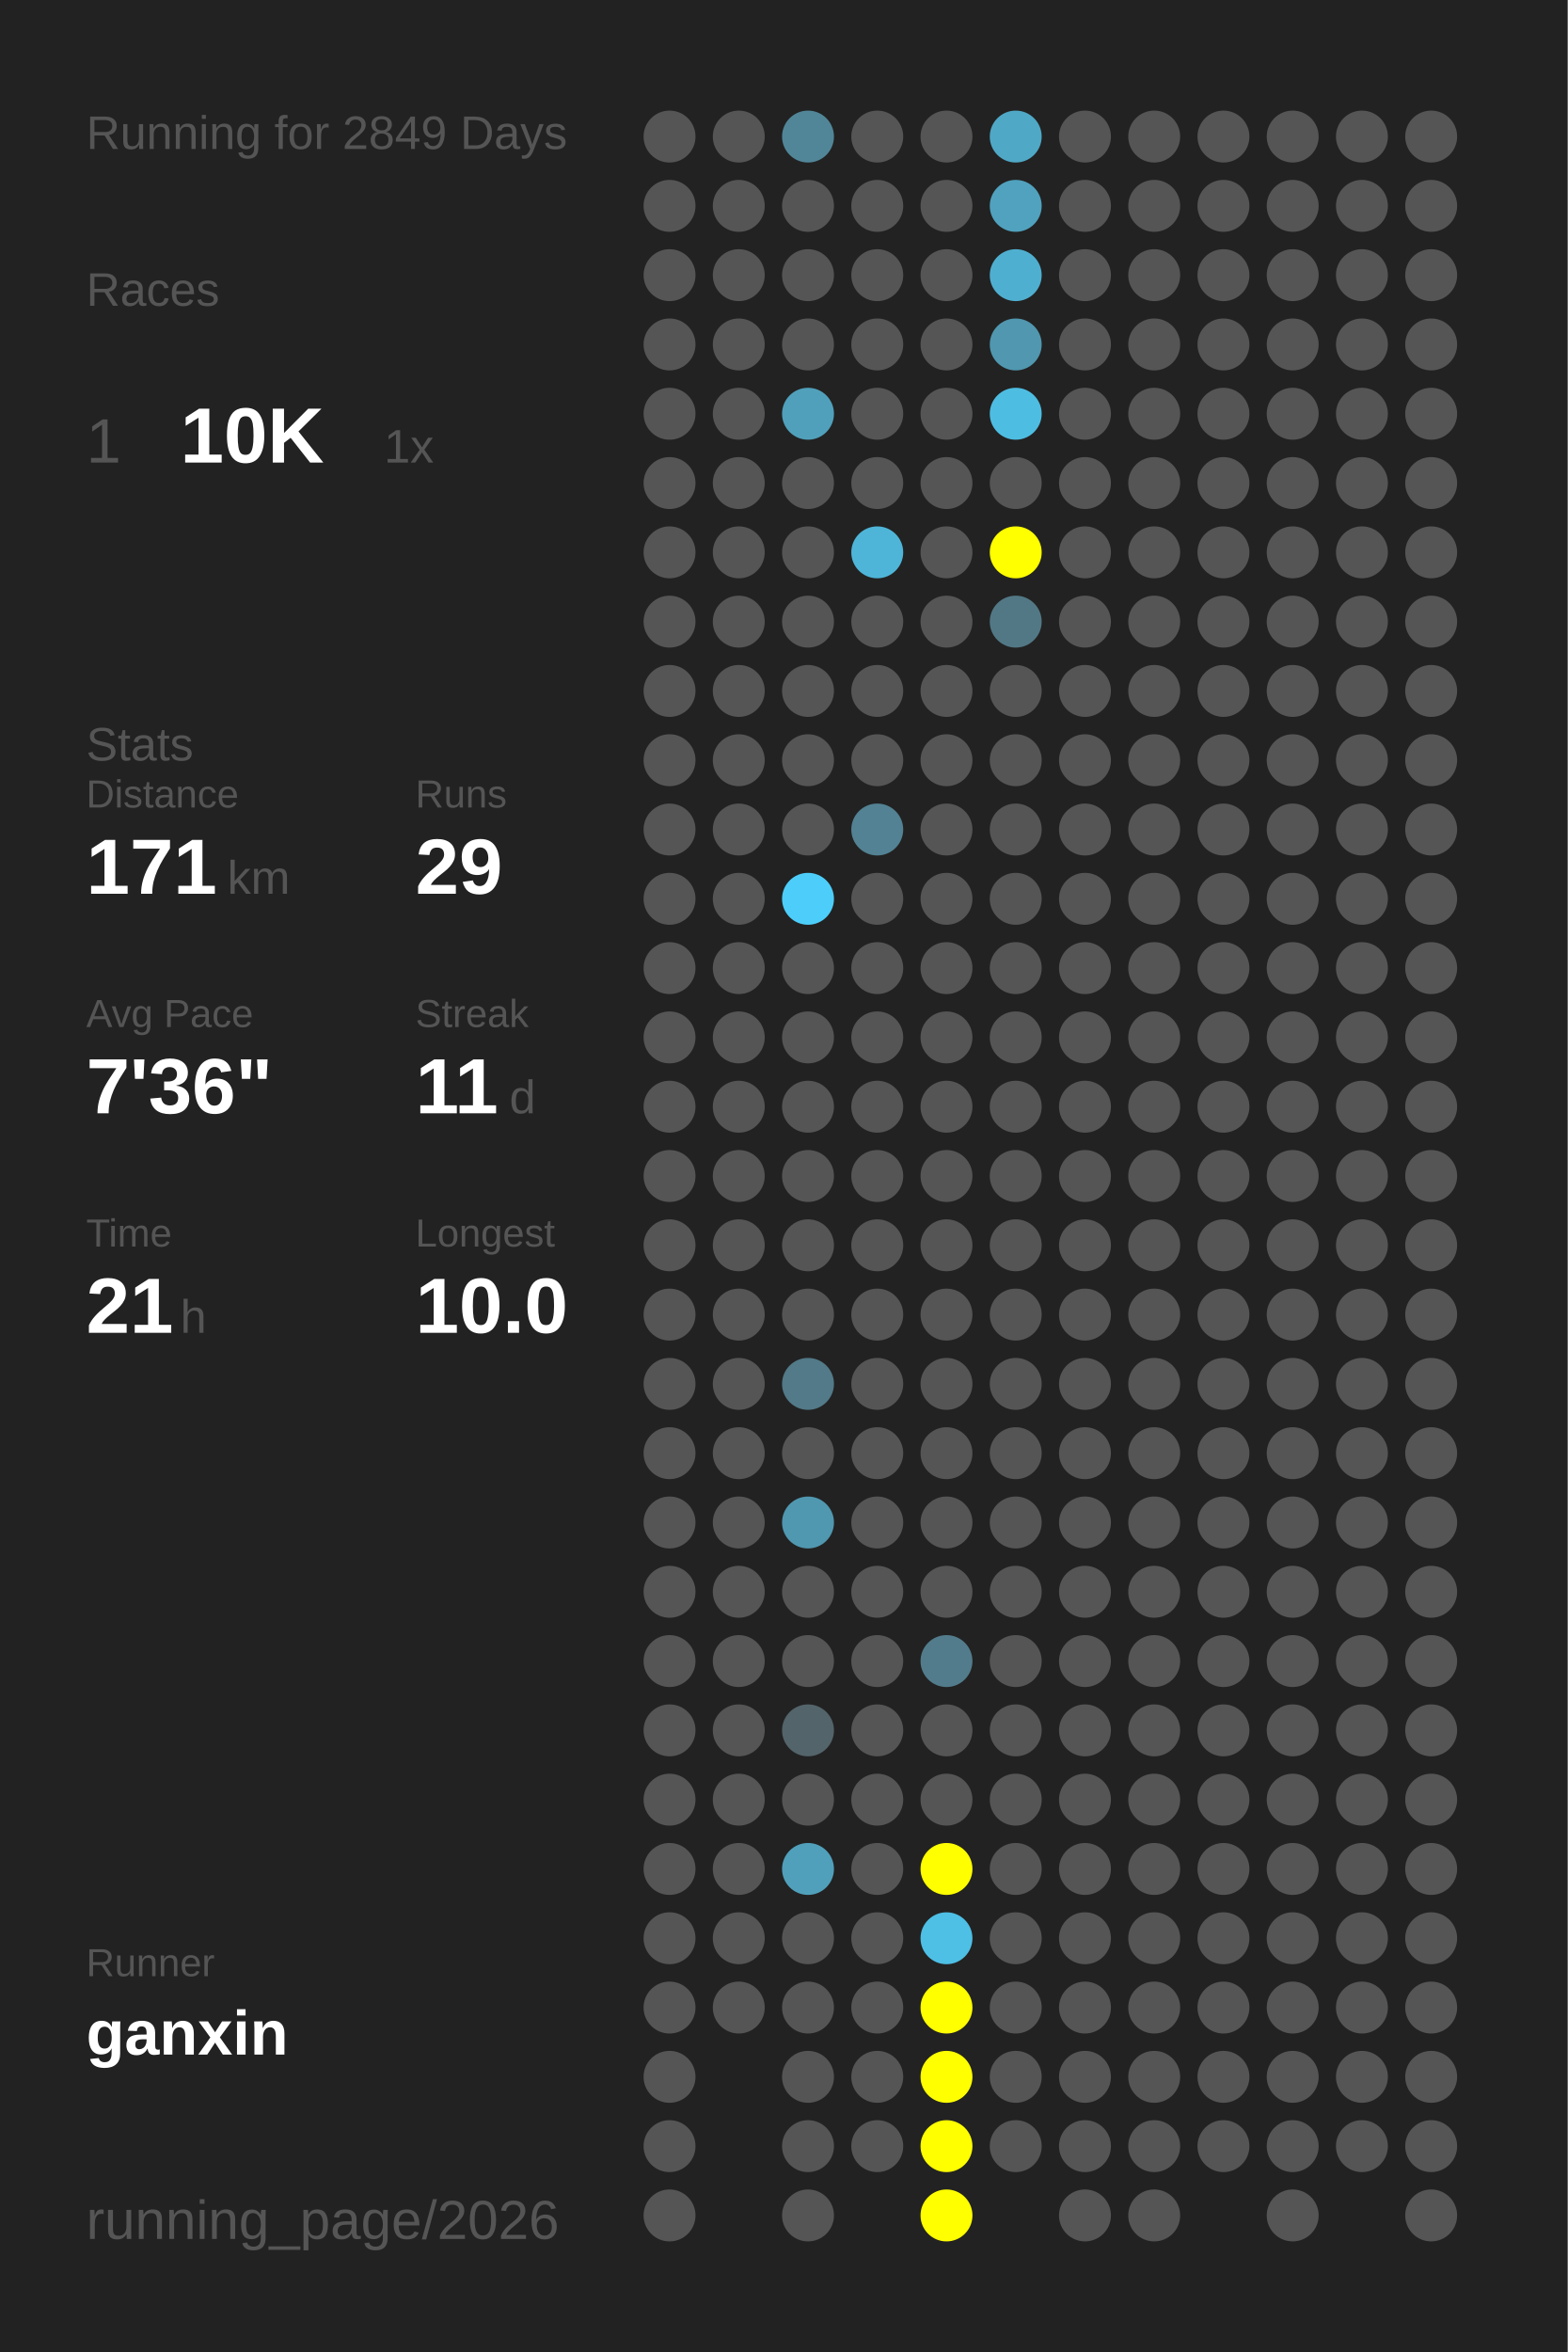
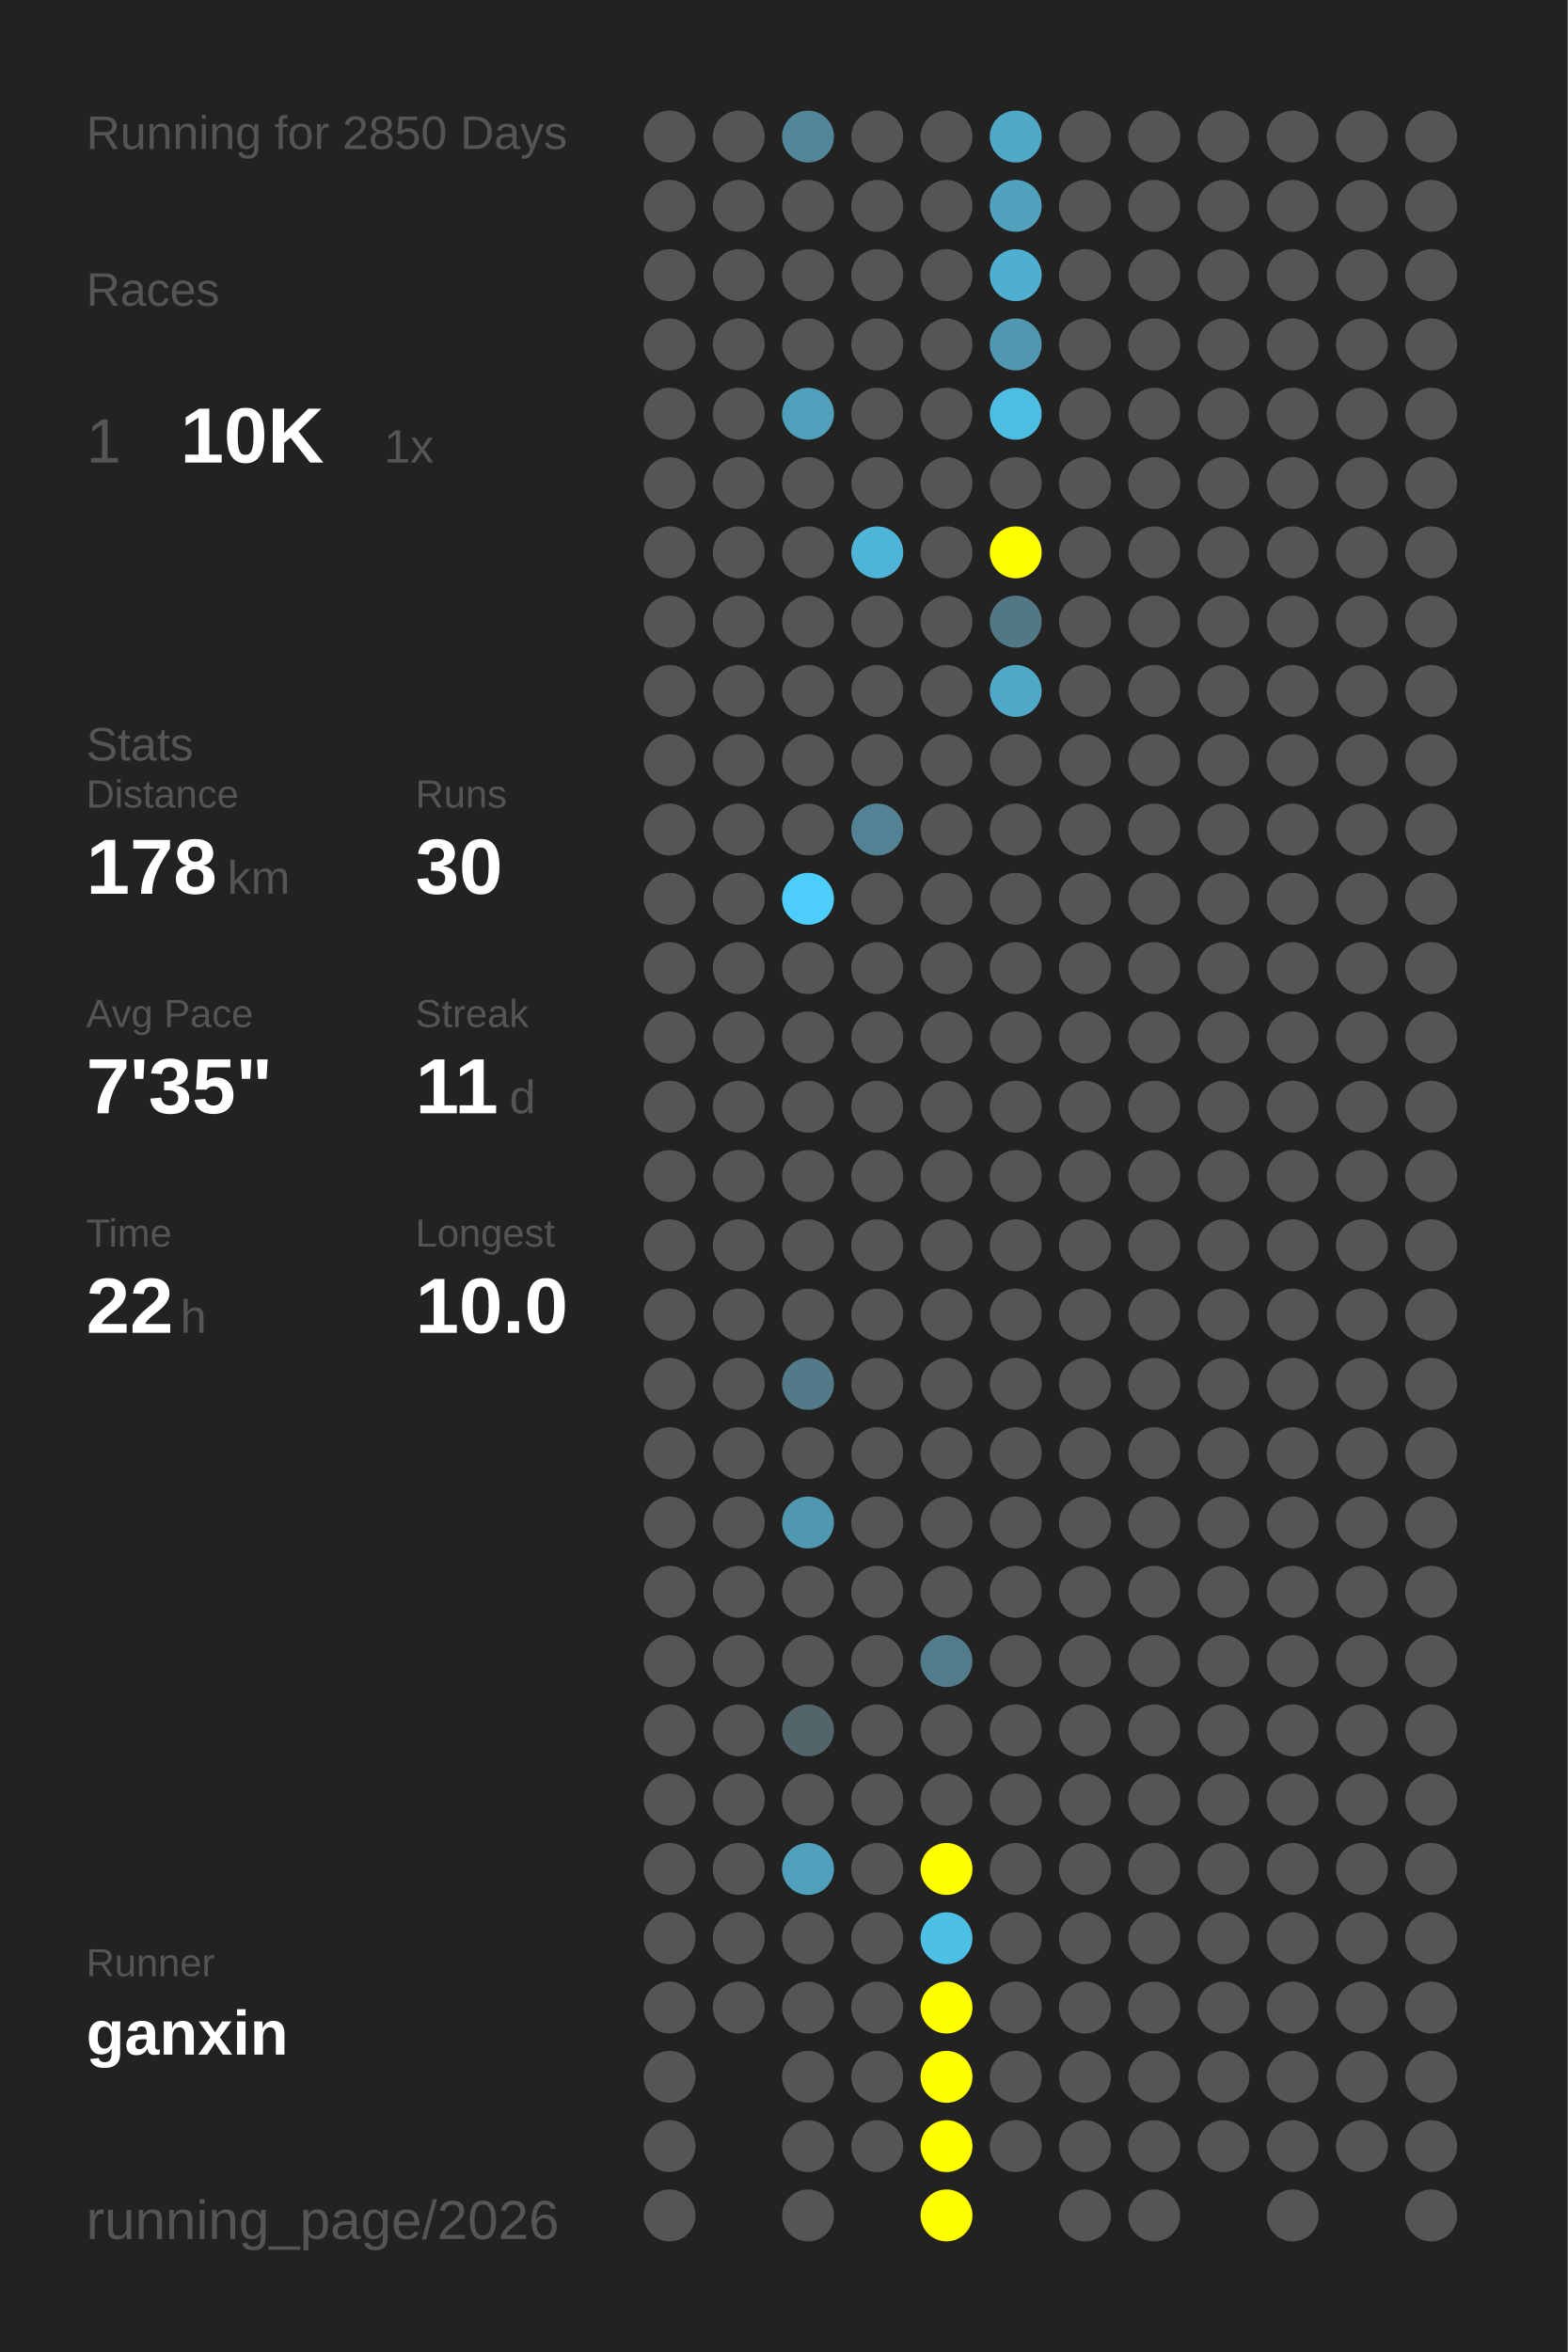
<svg xmlns="http://www.w3.org/2000/svg" baseProfile="full" height="300mm" version="1.1" viewBox="0,0,200,300" width="200mm">
  <defs />
  <rect fill="#222222" height="300" width="200" x="0" y="0" />
-   <text fill="#555555" style="font-size:6px; font-family:Arial;" x="11" y="19">Running for 2849 Days</text>
+   <text fill="#555555" style="font-size:6px; font-family:Arial;" x="11" y="19">Running for 2850 Days</text>
  <text fill="#555555" style="font-size:6px; font-family:Arial;" x="11" y="39">Races</text>
  <text fill="#555555" style="font-size:8px; font-family:Arial;" x="11" y="59">1</text>
  <text fill="#FFFFFF" style="font-size:10px; font-family:Arial; font-weight:bold;" x="23" y="59">10K</text>
  <text fill="#555555" style="font-size:6px; font-family:Arial;" x="49" y="59">1x</text>
  <text fill="#555555" style="font-size:6px; font-family:Arial;" x="11" y="97">Stats</text>
  <text fill="#555555" style="font-size:5px; font-family:Arial;" x="11" y="103">Distance</text>
-   <text fill="#FFFFFF" style="font-size:10px; font-family:Arial; font-weight:bold;" x="11" y="114">171</text>
+   <text fill="#FFFFFF" style="font-size:10px; font-family:Arial; font-weight:bold;" x="11" y="114">178</text>
  <text fill="#555555" style="font-size:6px; font-family:Arial;" x="29" y="114">km</text>
  <text fill="#555555" style="font-size:5px; font-family:Arial;" x="53" y="103">Runs</text>
-   <text fill="#FFFFFF" style="font-size:10px; font-family:Arial; font-weight:bold;" x="53" y="114">29</text>
+   <text fill="#FFFFFF" style="font-size:10px; font-family:Arial; font-weight:bold;" x="53" y="114">30</text>
  <text fill="#555555" style="font-size:5px; font-family:Arial;" x="11" y="131">Avg Pace</text>
-   <text fill="#FFFFFF" style="font-size:10px; font-family:Arial; font-weight:bold;" x="11" y="142">7'36"</text>
+   <text fill="#FFFFFF" style="font-size:10px; font-family:Arial; font-weight:bold;" x="11" y="142">7'35"</text>
  <text fill="#555555" style="font-size:5px; font-family:Arial;" x="53" y="131">Streak</text>
  <text fill="#FFFFFF" style="font-size:10px; font-family:Arial; font-weight:bold;" x="53" y="142">11</text>
  <text fill="#555555" style="font-size:6px; font-family:Arial;" x="65" y="142">d</text>
  <text fill="#555555" style="font-size:5px; font-family:Arial;" x="11" y="159">Time</text>
-   <text fill="#FFFFFF" style="font-size:10px; font-family:Arial; font-weight:bold;" x="11" y="170">21</text>
+   <text fill="#FFFFFF" style="font-size:10px; font-family:Arial; font-weight:bold;" x="11" y="170">22</text>
  <text fill="#555555" style="font-size:6px; font-family:Arial;" x="23" y="170">h</text>
  <text fill="#555555" style="font-size:5px; font-family:Arial;" x="53" y="159">Longest</text>
  <text fill="#FFFFFF" style="font-size:10px; font-family:Arial; font-weight:bold;" x="53" y="170">10.0</text>
  <text fill="#555555" style="font-size:5px; font-family:Arial;" x="11" y="252.065">Runner</text>
  <text fill="#FFFFFF" style="font-size:8px; font-family:Arial; font-weight:bold;" x="11" y="262.065">ganxin</text>
  <text fill="#555555" style="font-size:7px; font-family:Arial;" x="11" y="285.581">running_page/2026</text>
  <circle cx="85.417" cy="17.419" fill="#555555" r="3.312" />
  <circle cx="85.417" cy="26.258" fill="#555555" r="3.312" />
  <circle cx="85.417" cy="35.097" fill="#555555" r="3.312" />
  <circle cx="85.417" cy="43.935" fill="#555555" r="3.312" />
  <circle cx="85.417" cy="52.774" fill="#555555" r="3.312" />
  <circle cx="85.417" cy="61.613" fill="#555555" r="3.312" />
  <circle cx="85.417" cy="70.452" fill="#555555" r="3.312" />
  <circle cx="85.417" cy="79.29" fill="#555555" r="3.312" />
  <circle cx="85.417" cy="88.129" fill="#555555" r="3.312" />
  <circle cx="85.417" cy="96.968" fill="#555555" r="3.312" />
  <circle cx="85.417" cy="105.806" fill="#555555" r="3.312" />
  <circle cx="85.417" cy="114.645" fill="#555555" r="3.312" />
  <circle cx="85.417" cy="123.484" fill="#555555" r="3.312" />
  <circle cx="85.417" cy="132.323" fill="#555555" r="3.312" />
  <circle cx="85.417" cy="141.161" fill="#555555" r="3.312" />
  <circle cx="85.417" cy="150" fill="#555555" r="3.312" />
  <circle cx="85.417" cy="158.839" fill="#555555" r="3.312" />
  <circle cx="85.417" cy="167.677" fill="#555555" r="3.312" />
  <circle cx="85.417" cy="176.516" fill="#555555" r="3.312" />
  <circle cx="85.417" cy="185.355" fill="#555555" r="3.312" />
  <circle cx="85.417" cy="194.194" fill="#555555" r="3.312" />
  <circle cx="85.417" cy="203.032" fill="#555555" r="3.312" />
  <circle cx="85.417" cy="211.871" fill="#555555" r="3.312" />
  <circle cx="85.417" cy="220.71" fill="#555555" r="3.312" />
  <circle cx="85.417" cy="229.548" fill="#555555" r="3.312" />
  <circle cx="85.417" cy="238.387" fill="#555555" r="3.312" />
  <circle cx="85.417" cy="247.226" fill="#555555" r="3.312" />
  <circle cx="85.417" cy="256.065" fill="#555555" r="3.312" />
  <circle cx="85.417" cy="264.903" fill="#555555" r="3.312" />
  <circle cx="85.417" cy="273.742" fill="#555555" r="3.312" />
  <circle cx="85.417" cy="282.581" fill="#555555" r="3.312" />
  <circle cx="94.25" cy="17.419" fill="#555555" r="3.312" />
  <circle cx="94.25" cy="26.258" fill="#555555" r="3.312" />
  <circle cx="94.25" cy="35.097" fill="#555555" r="3.312" />
  <circle cx="94.25" cy="43.935" fill="#555555" r="3.312" />
  <circle cx="94.25" cy="52.774" fill="#555555" r="3.312" />
  <circle cx="94.25" cy="61.613" fill="#555555" r="3.312" />
  <circle cx="94.25" cy="70.452" fill="#555555" r="3.312" />
  <circle cx="94.25" cy="79.29" fill="#555555" r="3.312" />
  <circle cx="94.25" cy="88.129" fill="#555555" r="3.312" />
  <circle cx="94.25" cy="96.968" fill="#555555" r="3.312" />
  <circle cx="94.25" cy="105.806" fill="#555555" r="3.312" />
  <circle cx="94.25" cy="114.645" fill="#555555" r="3.312" />
  <circle cx="94.25" cy="123.484" fill="#555555" r="3.312" />
  <circle cx="94.25" cy="132.323" fill="#555555" r="3.312" />
  <circle cx="94.25" cy="141.161" fill="#555555" r="3.312" />
  <circle cx="94.25" cy="150" fill="#555555" r="3.312" />
  <circle cx="94.25" cy="158.839" fill="#555555" r="3.312" />
  <circle cx="94.25" cy="167.677" fill="#555555" r="3.312" />
  <circle cx="94.25" cy="176.516" fill="#555555" r="3.312" />
  <circle cx="94.25" cy="185.355" fill="#555555" r="3.312" />
  <circle cx="94.25" cy="194.194" fill="#555555" r="3.312" />
  <circle cx="94.25" cy="203.032" fill="#555555" r="3.312" />
  <circle cx="94.25" cy="211.871" fill="#555555" r="3.312" />
  <circle cx="94.25" cy="220.71" fill="#555555" r="3.312" />
  <circle cx="94.25" cy="229.548" fill="#555555" r="3.312" />
  <circle cx="94.25" cy="238.387" fill="#555555" r="3.312" />
  <circle cx="94.25" cy="247.226" fill="#555555" r="3.312" />
  <circle cx="94.25" cy="256.065" fill="#555555" r="3.312" />
  <circle cx="103.083" cy="17.419" fill="#518698" r="3.312" />
  <circle cx="103.083" cy="26.258" fill="#555555" r="3.312" />
  <circle cx="103.083" cy="35.097" fill="#555555" r="3.312" />
  <circle cx="103.083" cy="43.935" fill="#555555" r="3.312" />
  <circle cx="103.083" cy="52.774" fill="#50a0bb" r="3.312" />
  <circle cx="103.083" cy="61.613" fill="#555555" r="3.312" />
  <circle cx="103.083" cy="70.452" fill="#555555" r="3.312" />
  <circle cx="103.083" cy="79.29" fill="#555555" r="3.312" />
  <circle cx="103.083" cy="88.129" fill="#555555" r="3.312" />
  <circle cx="103.083" cy="96.968" fill="#555555" r="3.312" />
  <circle cx="103.083" cy="105.806" fill="#555555" r="3.312" />
  <circle cx="103.083" cy="114.645" fill="#4dcefa" r="3.312" />
  <circle cx="103.083" cy="123.484" fill="#555555" r="3.312" />
  <circle cx="103.083" cy="132.323" fill="#555555" r="3.312" />
  <circle cx="103.083" cy="141.161" fill="#555555" r="3.312" />
  <circle cx="103.083" cy="150" fill="#555555" r="3.312" />
  <circle cx="103.083" cy="158.839" fill="#555555" r="3.312" />
  <circle cx="103.083" cy="167.677" fill="#555555" r="3.312" />
  <circle cx="103.083" cy="176.516" fill="#527a88" r="3.312" />
  <circle cx="103.083" cy="185.355" fill="#555555" r="3.312" />
  <circle cx="103.083" cy="194.194" fill="#5097b0" r="3.312" />
  <circle cx="103.083" cy="203.032" fill="#555555" r="3.312" />
  <circle cx="103.083" cy="211.871" fill="#555555" r="3.312" />
  <circle cx="103.083" cy="220.71" fill="#53646a" r="3.312" />
  <circle cx="103.083" cy="229.548" fill="#555555" r="3.312" />
  <circle cx="103.083" cy="238.387" fill="#50a0bb" r="3.312" />
  <circle cx="103.083" cy="247.226" fill="#555555" r="3.312" />
  <circle cx="103.083" cy="256.065" fill="#555555" r="3.312" />
  <circle cx="103.083" cy="264.903" fill="#555555" r="3.312" />
  <circle cx="103.083" cy="273.742" fill="#555555" r="3.312" />
  <circle cx="103.083" cy="282.581" fill="#555555" r="3.312" />
  <circle cx="111.917" cy="17.419" fill="#555555" r="3.312" />
  <circle cx="111.917" cy="26.258" fill="#555555" r="3.312" />
  <circle cx="111.917" cy="35.097" fill="#555555" r="3.312" />
  <circle cx="111.917" cy="43.935" fill="#555555" r="3.312" />
  <circle cx="111.917" cy="52.774" fill="#555555" r="3.312" />
  <circle cx="111.917" cy="61.613" fill="#555555" r="3.312" />
  <circle cx="111.917" cy="70.452" fill="#4eb5d8" r="3.312" />
  <circle cx="111.917" cy="79.29" fill="#555555" r="3.312" />
  <circle cx="111.917" cy="88.129" fill="#555555" r="3.312" />
  <circle cx="111.917" cy="96.968" fill="#555555" r="3.312" />
  <circle cx="111.917" cy="105.806" fill="#528293" r="3.312" />
  <circle cx="111.917" cy="114.645" fill="#555555" r="3.312" />
  <circle cx="111.917" cy="123.484" fill="#555555" r="3.312" />
  <circle cx="111.917" cy="132.323" fill="#555555" r="3.312" />
  <circle cx="111.917" cy="141.161" fill="#555555" r="3.312" />
  <circle cx="111.917" cy="150" fill="#555555" r="3.312" />
  <circle cx="111.917" cy="158.839" fill="#555555" r="3.312" />
  <circle cx="111.917" cy="167.677" fill="#555555" r="3.312" />
  <circle cx="111.917" cy="176.516" fill="#555555" r="3.312" />
  <circle cx="111.917" cy="185.355" fill="#555555" r="3.312" />
  <circle cx="111.917" cy="194.194" fill="#555555" r="3.312" />
  <circle cx="111.917" cy="203.032" fill="#555555" r="3.312" />
  <circle cx="111.917" cy="211.871" fill="#555555" r="3.312" />
  <circle cx="111.917" cy="220.71" fill="#555555" r="3.312" />
  <circle cx="111.917" cy="229.548" fill="#555555" r="3.312" />
  <circle cx="111.917" cy="238.387" fill="#555555" r="3.312" />
  <circle cx="111.917" cy="247.226" fill="#555555" r="3.312" />
  <circle cx="111.917" cy="256.065" fill="#555555" r="3.312" />
  <circle cx="111.917" cy="264.903" fill="#555555" r="3.312" />
  <circle cx="111.917" cy="273.742" fill="#555555" r="3.312" />
  <circle cx="120.75" cy="17.419" fill="#555555" r="3.312" />
  <circle cx="120.75" cy="26.258" fill="#555555" r="3.312" />
  <circle cx="120.75" cy="35.097" fill="#555555" r="3.312" />
  <circle cx="120.75" cy="43.935" fill="#555555" r="3.312" />
  <circle cx="120.75" cy="52.774" fill="#555555" r="3.312" />
  <circle cx="120.75" cy="61.613" fill="#555555" r="3.312" />
  <circle cx="120.75" cy="70.452" fill="#555555" r="3.312" />
  <circle cx="120.75" cy="79.29" fill="#555555" r="3.312" />
  <circle cx="120.75" cy="88.129" fill="#555555" r="3.312" />
  <circle cx="120.75" cy="96.968" fill="#555555" r="3.312" />
  <circle cx="120.75" cy="105.806" fill="#555555" r="3.312" />
  <circle cx="120.75" cy="114.645" fill="#555555" r="3.312" />
  <circle cx="120.75" cy="123.484" fill="#555555" r="3.312" />
  <circle cx="120.75" cy="132.323" fill="#555555" r="3.312" />
  <circle cx="120.75" cy="141.161" fill="#555555" r="3.312" />
  <circle cx="120.75" cy="150" fill="#555555" r="3.312" />
  <circle cx="120.75" cy="158.839" fill="#555555" r="3.312" />
  <circle cx="120.75" cy="167.677" fill="#555555" r="3.312" />
  <circle cx="120.75" cy="176.516" fill="#555555" r="3.312" />
  <circle cx="120.75" cy="185.355" fill="#555555" r="3.312" />
  <circle cx="120.75" cy="194.194" fill="#555555" r="3.312" />
  <circle cx="120.75" cy="203.032" fill="#555555" r="3.312" />
  <circle cx="120.75" cy="211.871" fill="#527c8b" r="3.312" />
  <circle cx="120.75" cy="220.71" fill="#555555" r="3.312" />
  <circle cx="120.75" cy="229.548" fill="#555555" r="3.312" />
  <circle cx="120.75" cy="238.387" fill="#FFFF00" r="3.312" />
  <circle cx="120.75" cy="247.226" fill="#4ebfe5" r="3.312" />
  <circle cx="120.75" cy="256.065" fill="#FFFF00" r="3.312" />
  <circle cx="120.75" cy="264.903" fill="#FFFF00" r="3.312" />
  <circle cx="120.75" cy="273.742" fill="#FFFF00" r="3.312" />
  <circle cx="120.75" cy="282.581" fill="#FFFF00" r="3.312" />
  <circle cx="129.583" cy="17.419" fill="#4fa8c6" r="3.312" />
  <circle cx="129.583" cy="26.258" fill="#50a2be" r="3.312" />
  <circle cx="129.583" cy="35.097" fill="#4fafd0" r="3.312" />
  <circle cx="129.583" cy="43.935" fill="#5097af" r="3.312" />
  <circle cx="129.583" cy="52.774" fill="#4ebde2" r="3.312" />
  <circle cx="129.583" cy="61.613" fill="#555555" r="3.312" />
  <circle cx="129.583" cy="70.452" fill="#FFFF00" r="3.312" />
  <circle cx="129.583" cy="79.29" fill="#527885" r="3.312" />
-   <circle cx="129.583" cy="88.129" fill="#555555" r="3.312" />
+   <circle cx="129.583" cy="88.129" fill="#4fa8c7" r="3.312" />
  <circle cx="129.583" cy="96.968" fill="#555555" r="3.312" />
  <circle cx="129.583" cy="105.806" fill="#555555" r="3.312" />
  <circle cx="129.583" cy="114.645" fill="#555555" r="3.312" />
  <circle cx="129.583" cy="123.484" fill="#555555" r="3.312" />
  <circle cx="129.583" cy="132.323" fill="#555555" r="3.312" />
  <circle cx="129.583" cy="141.161" fill="#555555" r="3.312" />
  <circle cx="129.583" cy="150" fill="#555555" r="3.312" />
  <circle cx="129.583" cy="158.839" fill="#555555" r="3.312" />
  <circle cx="129.583" cy="167.677" fill="#555555" r="3.312" />
  <circle cx="129.583" cy="176.516" fill="#555555" r="3.312" />
  <circle cx="129.583" cy="185.355" fill="#555555" r="3.312" />
  <circle cx="129.583" cy="194.194" fill="#555555" r="3.312" />
  <circle cx="129.583" cy="203.032" fill="#555555" r="3.312" />
  <circle cx="129.583" cy="211.871" fill="#555555" r="3.312" />
  <circle cx="129.583" cy="220.71" fill="#555555" r="3.312" />
  <circle cx="129.583" cy="229.548" fill="#555555" r="3.312" />
  <circle cx="129.583" cy="238.387" fill="#555555" r="3.312" />
  <circle cx="129.583" cy="247.226" fill="#555555" r="3.312" />
  <circle cx="129.583" cy="256.065" fill="#555555" r="3.312" />
  <circle cx="129.583" cy="264.903" fill="#555555" r="3.312" />
  <circle cx="129.583" cy="273.742" fill="#555555" r="3.312" />
  <circle cx="138.417" cy="17.419" fill="#555555" r="3.312" />
  <circle cx="138.417" cy="26.258" fill="#555555" r="3.312" />
  <circle cx="138.417" cy="35.097" fill="#555555" r="3.312" />
  <circle cx="138.417" cy="43.935" fill="#555555" r="3.312" />
  <circle cx="138.417" cy="52.774" fill="#555555" r="3.312" />
  <circle cx="138.417" cy="61.613" fill="#555555" r="3.312" />
  <circle cx="138.417" cy="70.452" fill="#555555" r="3.312" />
  <circle cx="138.417" cy="79.29" fill="#555555" r="3.312" />
  <circle cx="138.417" cy="88.129" fill="#555555" r="3.312" />
  <circle cx="138.417" cy="96.968" fill="#555555" r="3.312" />
  <circle cx="138.417" cy="105.806" fill="#555555" r="3.312" />
  <circle cx="138.417" cy="114.645" fill="#555555" r="3.312" />
  <circle cx="138.417" cy="123.484" fill="#555555" r="3.312" />
  <circle cx="138.417" cy="132.323" fill="#555555" r="3.312" />
  <circle cx="138.417" cy="141.161" fill="#555555" r="3.312" />
  <circle cx="138.417" cy="150" fill="#555555" r="3.312" />
  <circle cx="138.417" cy="158.839" fill="#555555" r="3.312" />
  <circle cx="138.417" cy="167.677" fill="#555555" r="3.312" />
  <circle cx="138.417" cy="176.516" fill="#555555" r="3.312" />
  <circle cx="138.417" cy="185.355" fill="#555555" r="3.312" />
  <circle cx="138.417" cy="194.194" fill="#555555" r="3.312" />
  <circle cx="138.417" cy="203.032" fill="#555555" r="3.312" />
  <circle cx="138.417" cy="211.871" fill="#555555" r="3.312" />
  <circle cx="138.417" cy="220.71" fill="#555555" r="3.312" />
  <circle cx="138.417" cy="229.548" fill="#555555" r="3.312" />
  <circle cx="138.417" cy="238.387" fill="#555555" r="3.312" />
  <circle cx="138.417" cy="247.226" fill="#555555" r="3.312" />
  <circle cx="138.417" cy="256.065" fill="#555555" r="3.312" />
  <circle cx="138.417" cy="264.903" fill="#555555" r="3.312" />
  <circle cx="138.417" cy="273.742" fill="#555555" r="3.312" />
  <circle cx="138.417" cy="282.581" fill="#555555" r="3.312" />
  <circle cx="147.25" cy="17.419" fill="#555555" r="3.312" />
  <circle cx="147.25" cy="26.258" fill="#555555" r="3.312" />
  <circle cx="147.25" cy="35.097" fill="#555555" r="3.312" />
  <circle cx="147.25" cy="43.935" fill="#555555" r="3.312" />
  <circle cx="147.25" cy="52.774" fill="#555555" r="3.312" />
  <circle cx="147.25" cy="61.613" fill="#555555" r="3.312" />
  <circle cx="147.25" cy="70.452" fill="#555555" r="3.312" />
  <circle cx="147.25" cy="79.29" fill="#555555" r="3.312" />
  <circle cx="147.25" cy="88.129" fill="#555555" r="3.312" />
  <circle cx="147.25" cy="96.968" fill="#555555" r="3.312" />
  <circle cx="147.25" cy="105.806" fill="#555555" r="3.312" />
  <circle cx="147.25" cy="114.645" fill="#555555" r="3.312" />
  <circle cx="147.25" cy="123.484" fill="#555555" r="3.312" />
  <circle cx="147.25" cy="132.323" fill="#555555" r="3.312" />
  <circle cx="147.25" cy="141.161" fill="#555555" r="3.312" />
  <circle cx="147.25" cy="150" fill="#555555" r="3.312" />
  <circle cx="147.25" cy="158.839" fill="#555555" r="3.312" />
  <circle cx="147.25" cy="167.677" fill="#555555" r="3.312" />
  <circle cx="147.25" cy="176.516" fill="#555555" r="3.312" />
  <circle cx="147.25" cy="185.355" fill="#555555" r="3.312" />
  <circle cx="147.25" cy="194.194" fill="#555555" r="3.312" />
  <circle cx="147.25" cy="203.032" fill="#555555" r="3.312" />
  <circle cx="147.25" cy="211.871" fill="#555555" r="3.312" />
  <circle cx="147.25" cy="220.71" fill="#555555" r="3.312" />
  <circle cx="147.25" cy="229.548" fill="#555555" r="3.312" />
  <circle cx="147.25" cy="238.387" fill="#555555" r="3.312" />
  <circle cx="147.25" cy="247.226" fill="#555555" r="3.312" />
  <circle cx="147.25" cy="256.065" fill="#555555" r="3.312" />
  <circle cx="147.25" cy="264.903" fill="#555555" r="3.312" />
  <circle cx="147.25" cy="273.742" fill="#555555" r="3.312" />
  <circle cx="147.25" cy="282.581" fill="#555555" r="3.312" />
  <circle cx="156.083" cy="17.419" fill="#555555" r="3.312" />
  <circle cx="156.083" cy="26.258" fill="#555555" r="3.312" />
  <circle cx="156.083" cy="35.097" fill="#555555" r="3.312" />
  <circle cx="156.083" cy="43.935" fill="#555555" r="3.312" />
  <circle cx="156.083" cy="52.774" fill="#555555" r="3.312" />
  <circle cx="156.083" cy="61.613" fill="#555555" r="3.312" />
  <circle cx="156.083" cy="70.452" fill="#555555" r="3.312" />
  <circle cx="156.083" cy="79.29" fill="#555555" r="3.312" />
  <circle cx="156.083" cy="88.129" fill="#555555" r="3.312" />
  <circle cx="156.083" cy="96.968" fill="#555555" r="3.312" />
  <circle cx="156.083" cy="105.806" fill="#555555" r="3.312" />
  <circle cx="156.083" cy="114.645" fill="#555555" r="3.312" />
  <circle cx="156.083" cy="123.484" fill="#555555" r="3.312" />
  <circle cx="156.083" cy="132.323" fill="#555555" r="3.312" />
  <circle cx="156.083" cy="141.161" fill="#555555" r="3.312" />
  <circle cx="156.083" cy="150" fill="#555555" r="3.312" />
  <circle cx="156.083" cy="158.839" fill="#555555" r="3.312" />
  <circle cx="156.083" cy="167.677" fill="#555555" r="3.312" />
  <circle cx="156.083" cy="176.516" fill="#555555" r="3.312" />
  <circle cx="156.083" cy="185.355" fill="#555555" r="3.312" />
  <circle cx="156.083" cy="194.194" fill="#555555" r="3.312" />
  <circle cx="156.083" cy="203.032" fill="#555555" r="3.312" />
  <circle cx="156.083" cy="211.871" fill="#555555" r="3.312" />
  <circle cx="156.083" cy="220.71" fill="#555555" r="3.312" />
  <circle cx="156.083" cy="229.548" fill="#555555" r="3.312" />
  <circle cx="156.083" cy="238.387" fill="#555555" r="3.312" />
  <circle cx="156.083" cy="247.226" fill="#555555" r="3.312" />
  <circle cx="156.083" cy="256.065" fill="#555555" r="3.312" />
  <circle cx="156.083" cy="264.903" fill="#555555" r="3.312" />
  <circle cx="156.083" cy="273.742" fill="#555555" r="3.312" />
  <circle cx="164.917" cy="17.419" fill="#555555" r="3.312" />
  <circle cx="164.917" cy="26.258" fill="#555555" r="3.312" />
  <circle cx="164.917" cy="35.097" fill="#555555" r="3.312" />
  <circle cx="164.917" cy="43.935" fill="#555555" r="3.312" />
  <circle cx="164.917" cy="52.774" fill="#555555" r="3.312" />
  <circle cx="164.917" cy="61.613" fill="#555555" r="3.312" />
  <circle cx="164.917" cy="70.452" fill="#555555" r="3.312" />
  <circle cx="164.917" cy="79.29" fill="#555555" r="3.312" />
  <circle cx="164.917" cy="88.129" fill="#555555" r="3.312" />
  <circle cx="164.917" cy="96.968" fill="#555555" r="3.312" />
  <circle cx="164.917" cy="105.806" fill="#555555" r="3.312" />
  <circle cx="164.917" cy="114.645" fill="#555555" r="3.312" />
  <circle cx="164.917" cy="123.484" fill="#555555" r="3.312" />
  <circle cx="164.917" cy="132.323" fill="#555555" r="3.312" />
  <circle cx="164.917" cy="141.161" fill="#555555" r="3.312" />
  <circle cx="164.917" cy="150" fill="#555555" r="3.312" />
  <circle cx="164.917" cy="158.839" fill="#555555" r="3.312" />
  <circle cx="164.917" cy="167.677" fill="#555555" r="3.312" />
  <circle cx="164.917" cy="176.516" fill="#555555" r="3.312" />
  <circle cx="164.917" cy="185.355" fill="#555555" r="3.312" />
  <circle cx="164.917" cy="194.194" fill="#555555" r="3.312" />
  <circle cx="164.917" cy="203.032" fill="#555555" r="3.312" />
  <circle cx="164.917" cy="211.871" fill="#555555" r="3.312" />
  <circle cx="164.917" cy="220.71" fill="#555555" r="3.312" />
  <circle cx="164.917" cy="229.548" fill="#555555" r="3.312" />
  <circle cx="164.917" cy="238.387" fill="#555555" r="3.312" />
  <circle cx="164.917" cy="247.226" fill="#555555" r="3.312" />
  <circle cx="164.917" cy="256.065" fill="#555555" r="3.312" />
  <circle cx="164.917" cy="264.903" fill="#555555" r="3.312" />
  <circle cx="164.917" cy="273.742" fill="#555555" r="3.312" />
  <circle cx="164.917" cy="282.581" fill="#555555" r="3.312" />
  <circle cx="173.75" cy="17.419" fill="#555555" r="3.312" />
  <circle cx="173.75" cy="26.258" fill="#555555" r="3.312" />
  <circle cx="173.75" cy="35.097" fill="#555555" r="3.312" />
  <circle cx="173.75" cy="43.935" fill="#555555" r="3.312" />
  <circle cx="173.75" cy="52.774" fill="#555555" r="3.312" />
  <circle cx="173.75" cy="61.613" fill="#555555" r="3.312" />
  <circle cx="173.75" cy="70.452" fill="#555555" r="3.312" />
  <circle cx="173.75" cy="79.29" fill="#555555" r="3.312" />
  <circle cx="173.75" cy="88.129" fill="#555555" r="3.312" />
  <circle cx="173.75" cy="96.968" fill="#555555" r="3.312" />
  <circle cx="173.75" cy="105.806" fill="#555555" r="3.312" />
  <circle cx="173.75" cy="114.645" fill="#555555" r="3.312" />
  <circle cx="173.75" cy="123.484" fill="#555555" r="3.312" />
  <circle cx="173.75" cy="132.323" fill="#555555" r="3.312" />
  <circle cx="173.75" cy="141.161" fill="#555555" r="3.312" />
  <circle cx="173.75" cy="150" fill="#555555" r="3.312" />
  <circle cx="173.75" cy="158.839" fill="#555555" r="3.312" />
  <circle cx="173.75" cy="167.677" fill="#555555" r="3.312" />
  <circle cx="173.75" cy="176.516" fill="#555555" r="3.312" />
  <circle cx="173.75" cy="185.355" fill="#555555" r="3.312" />
  <circle cx="173.75" cy="194.194" fill="#555555" r="3.312" />
  <circle cx="173.75" cy="203.032" fill="#555555" r="3.312" />
  <circle cx="173.75" cy="211.871" fill="#555555" r="3.312" />
  <circle cx="173.75" cy="220.71" fill="#555555" r="3.312" />
  <circle cx="173.75" cy="229.548" fill="#555555" r="3.312" />
  <circle cx="173.75" cy="238.387" fill="#555555" r="3.312" />
  <circle cx="173.75" cy="247.226" fill="#555555" r="3.312" />
  <circle cx="173.75" cy="256.065" fill="#555555" r="3.312" />
  <circle cx="173.75" cy="264.903" fill="#555555" r="3.312" />
  <circle cx="173.75" cy="273.742" fill="#555555" r="3.312" />
  <circle cx="182.583" cy="17.419" fill="#555555" r="3.312" />
  <circle cx="182.583" cy="26.258" fill="#555555" r="3.312" />
  <circle cx="182.583" cy="35.097" fill="#555555" r="3.312" />
  <circle cx="182.583" cy="43.935" fill="#555555" r="3.312" />
  <circle cx="182.583" cy="52.774" fill="#555555" r="3.312" />
  <circle cx="182.583" cy="61.613" fill="#555555" r="3.312" />
  <circle cx="182.583" cy="70.452" fill="#555555" r="3.312" />
  <circle cx="182.583" cy="79.29" fill="#555555" r="3.312" />
  <circle cx="182.583" cy="88.129" fill="#555555" r="3.312" />
  <circle cx="182.583" cy="96.968" fill="#555555" r="3.312" />
  <circle cx="182.583" cy="105.806" fill="#555555" r="3.312" />
  <circle cx="182.583" cy="114.645" fill="#555555" r="3.312" />
  <circle cx="182.583" cy="123.484" fill="#555555" r="3.312" />
  <circle cx="182.583" cy="132.323" fill="#555555" r="3.312" />
  <circle cx="182.583" cy="141.161" fill="#555555" r="3.312" />
  <circle cx="182.583" cy="150" fill="#555555" r="3.312" />
  <circle cx="182.583" cy="158.839" fill="#555555" r="3.312" />
  <circle cx="182.583" cy="167.677" fill="#555555" r="3.312" />
  <circle cx="182.583" cy="176.516" fill="#555555" r="3.312" />
  <circle cx="182.583" cy="185.355" fill="#555555" r="3.312" />
  <circle cx="182.583" cy="194.194" fill="#555555" r="3.312" />
  <circle cx="182.583" cy="203.032" fill="#555555" r="3.312" />
  <circle cx="182.583" cy="211.871" fill="#555555" r="3.312" />
  <circle cx="182.583" cy="220.71" fill="#555555" r="3.312" />
  <circle cx="182.583" cy="229.548" fill="#555555" r="3.312" />
  <circle cx="182.583" cy="238.387" fill="#555555" r="3.312" />
  <circle cx="182.583" cy="247.226" fill="#555555" r="3.312" />
  <circle cx="182.583" cy="256.065" fill="#555555" r="3.312" />
  <circle cx="182.583" cy="264.903" fill="#555555" r="3.312" />
  <circle cx="182.583" cy="273.742" fill="#555555" r="3.312" />
  <circle cx="182.583" cy="282.581" fill="#555555" r="3.312" />
</svg>
